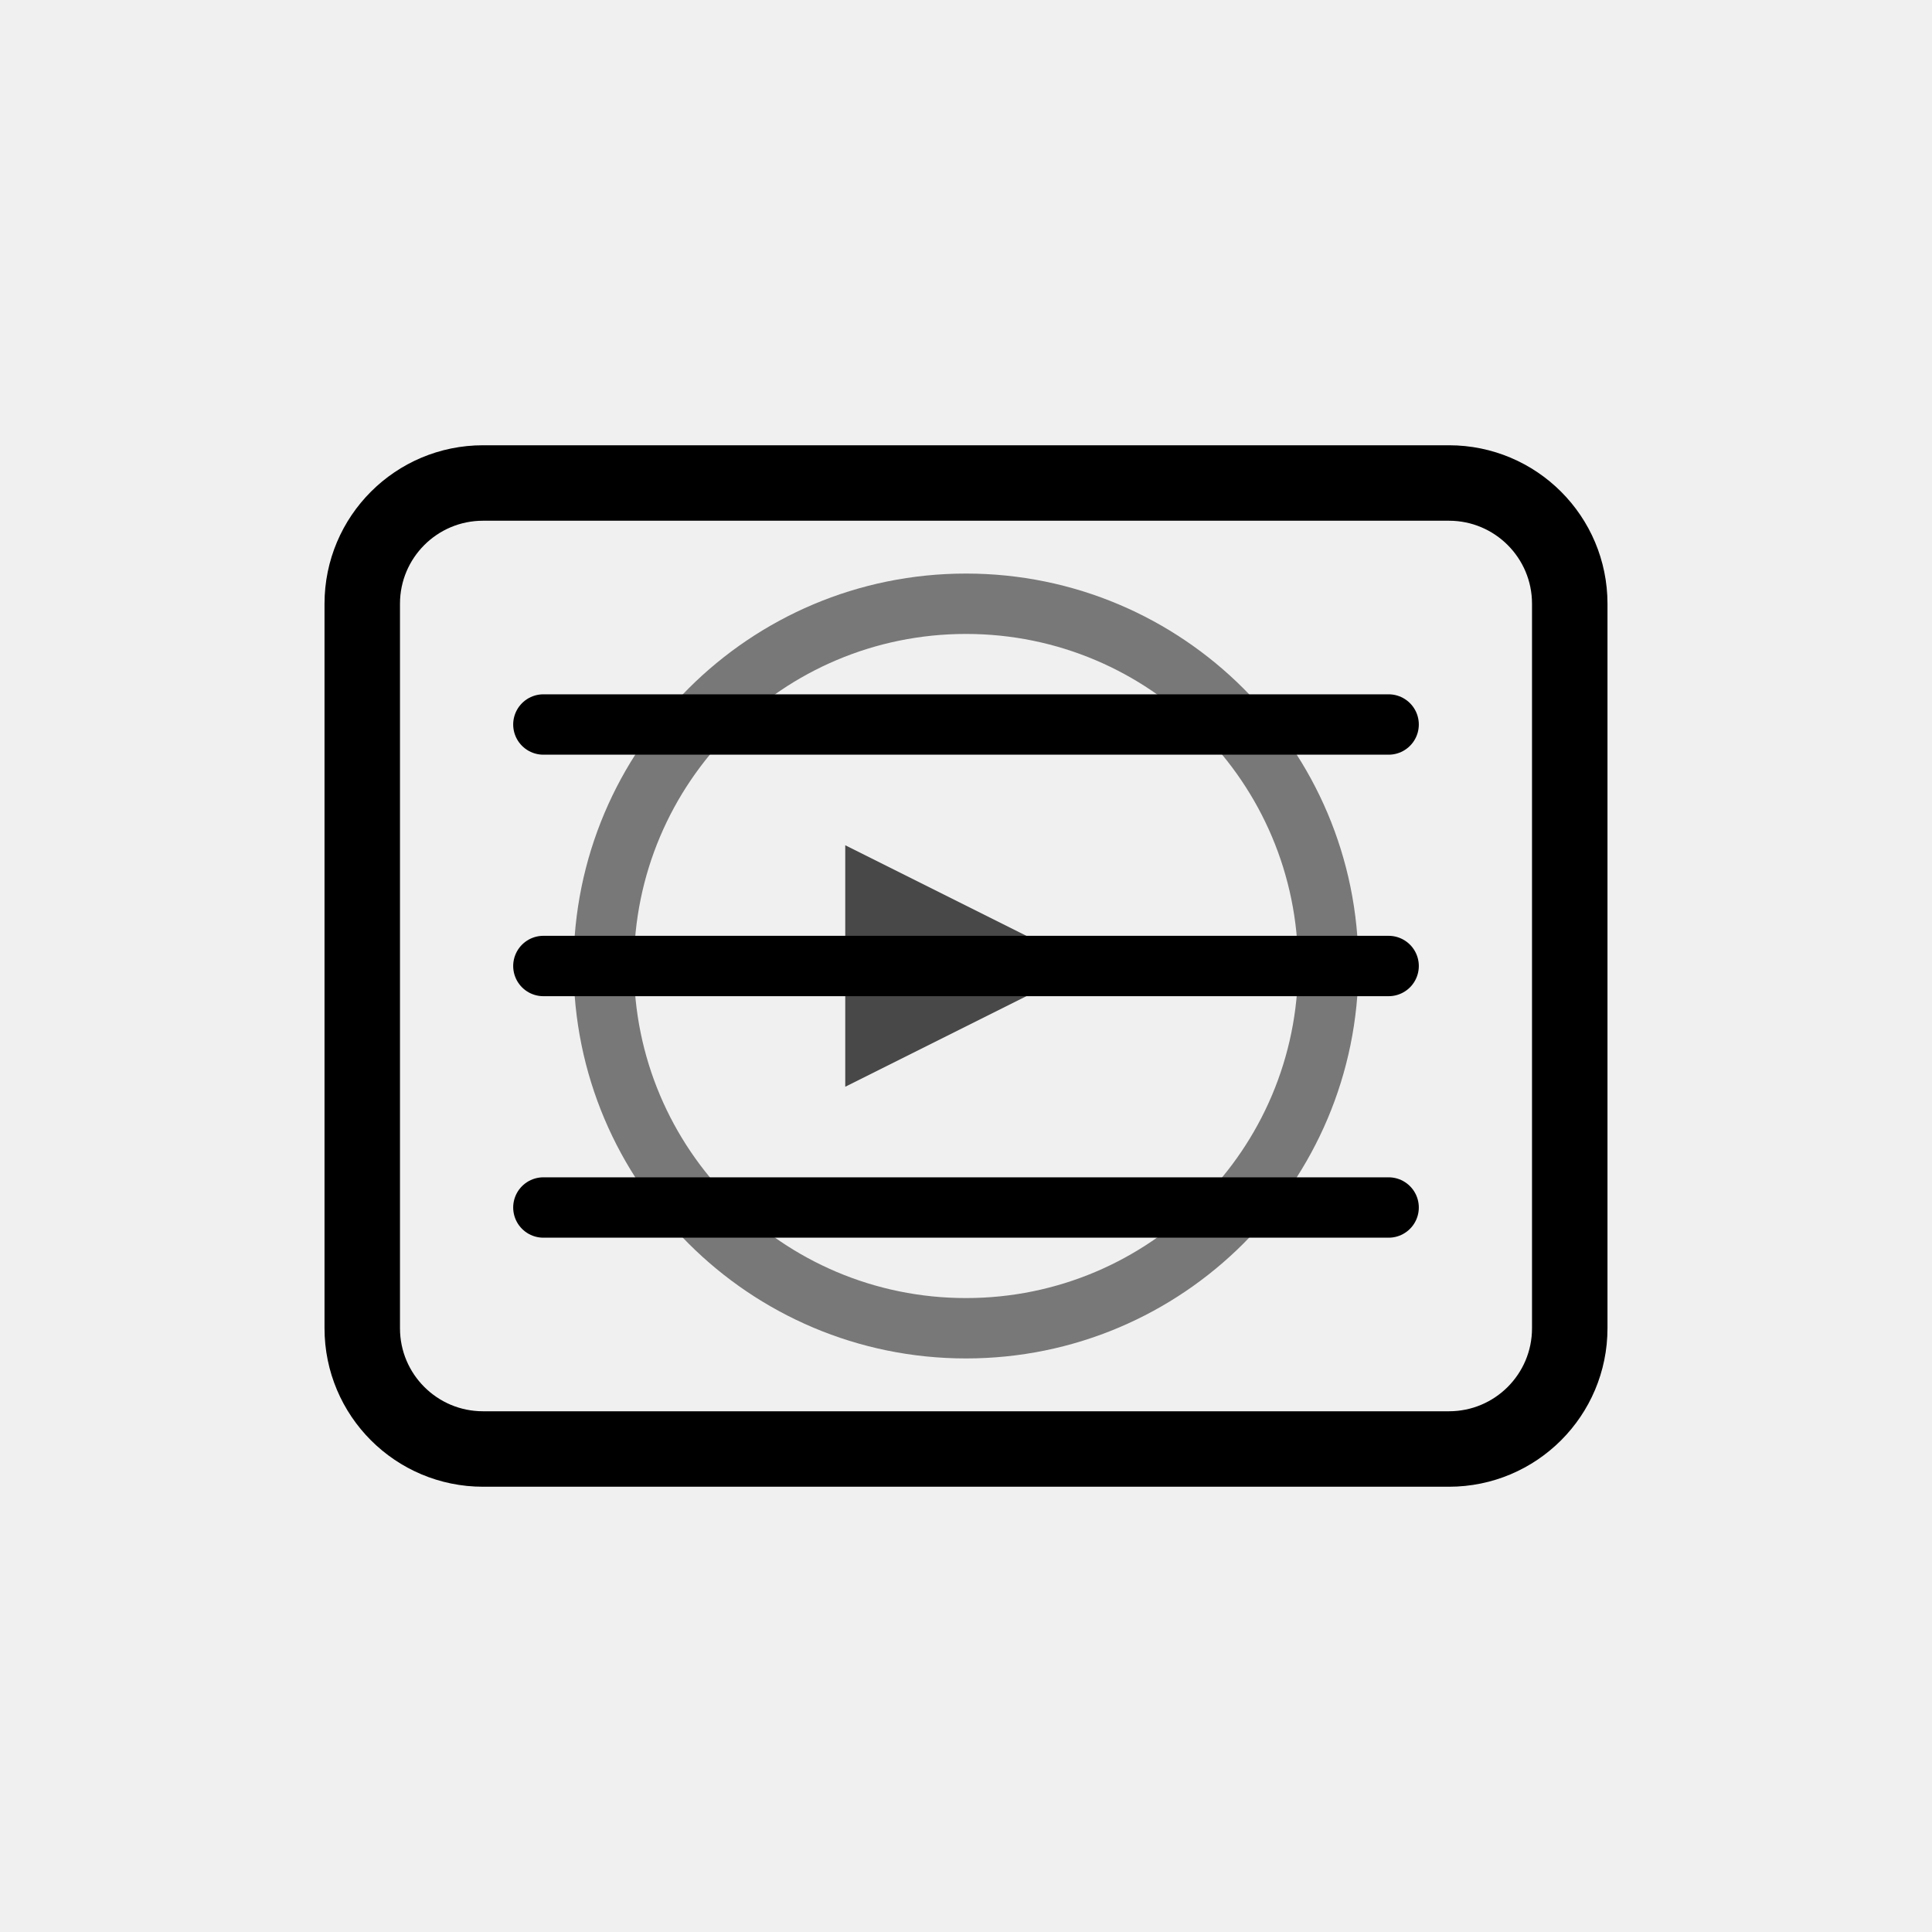
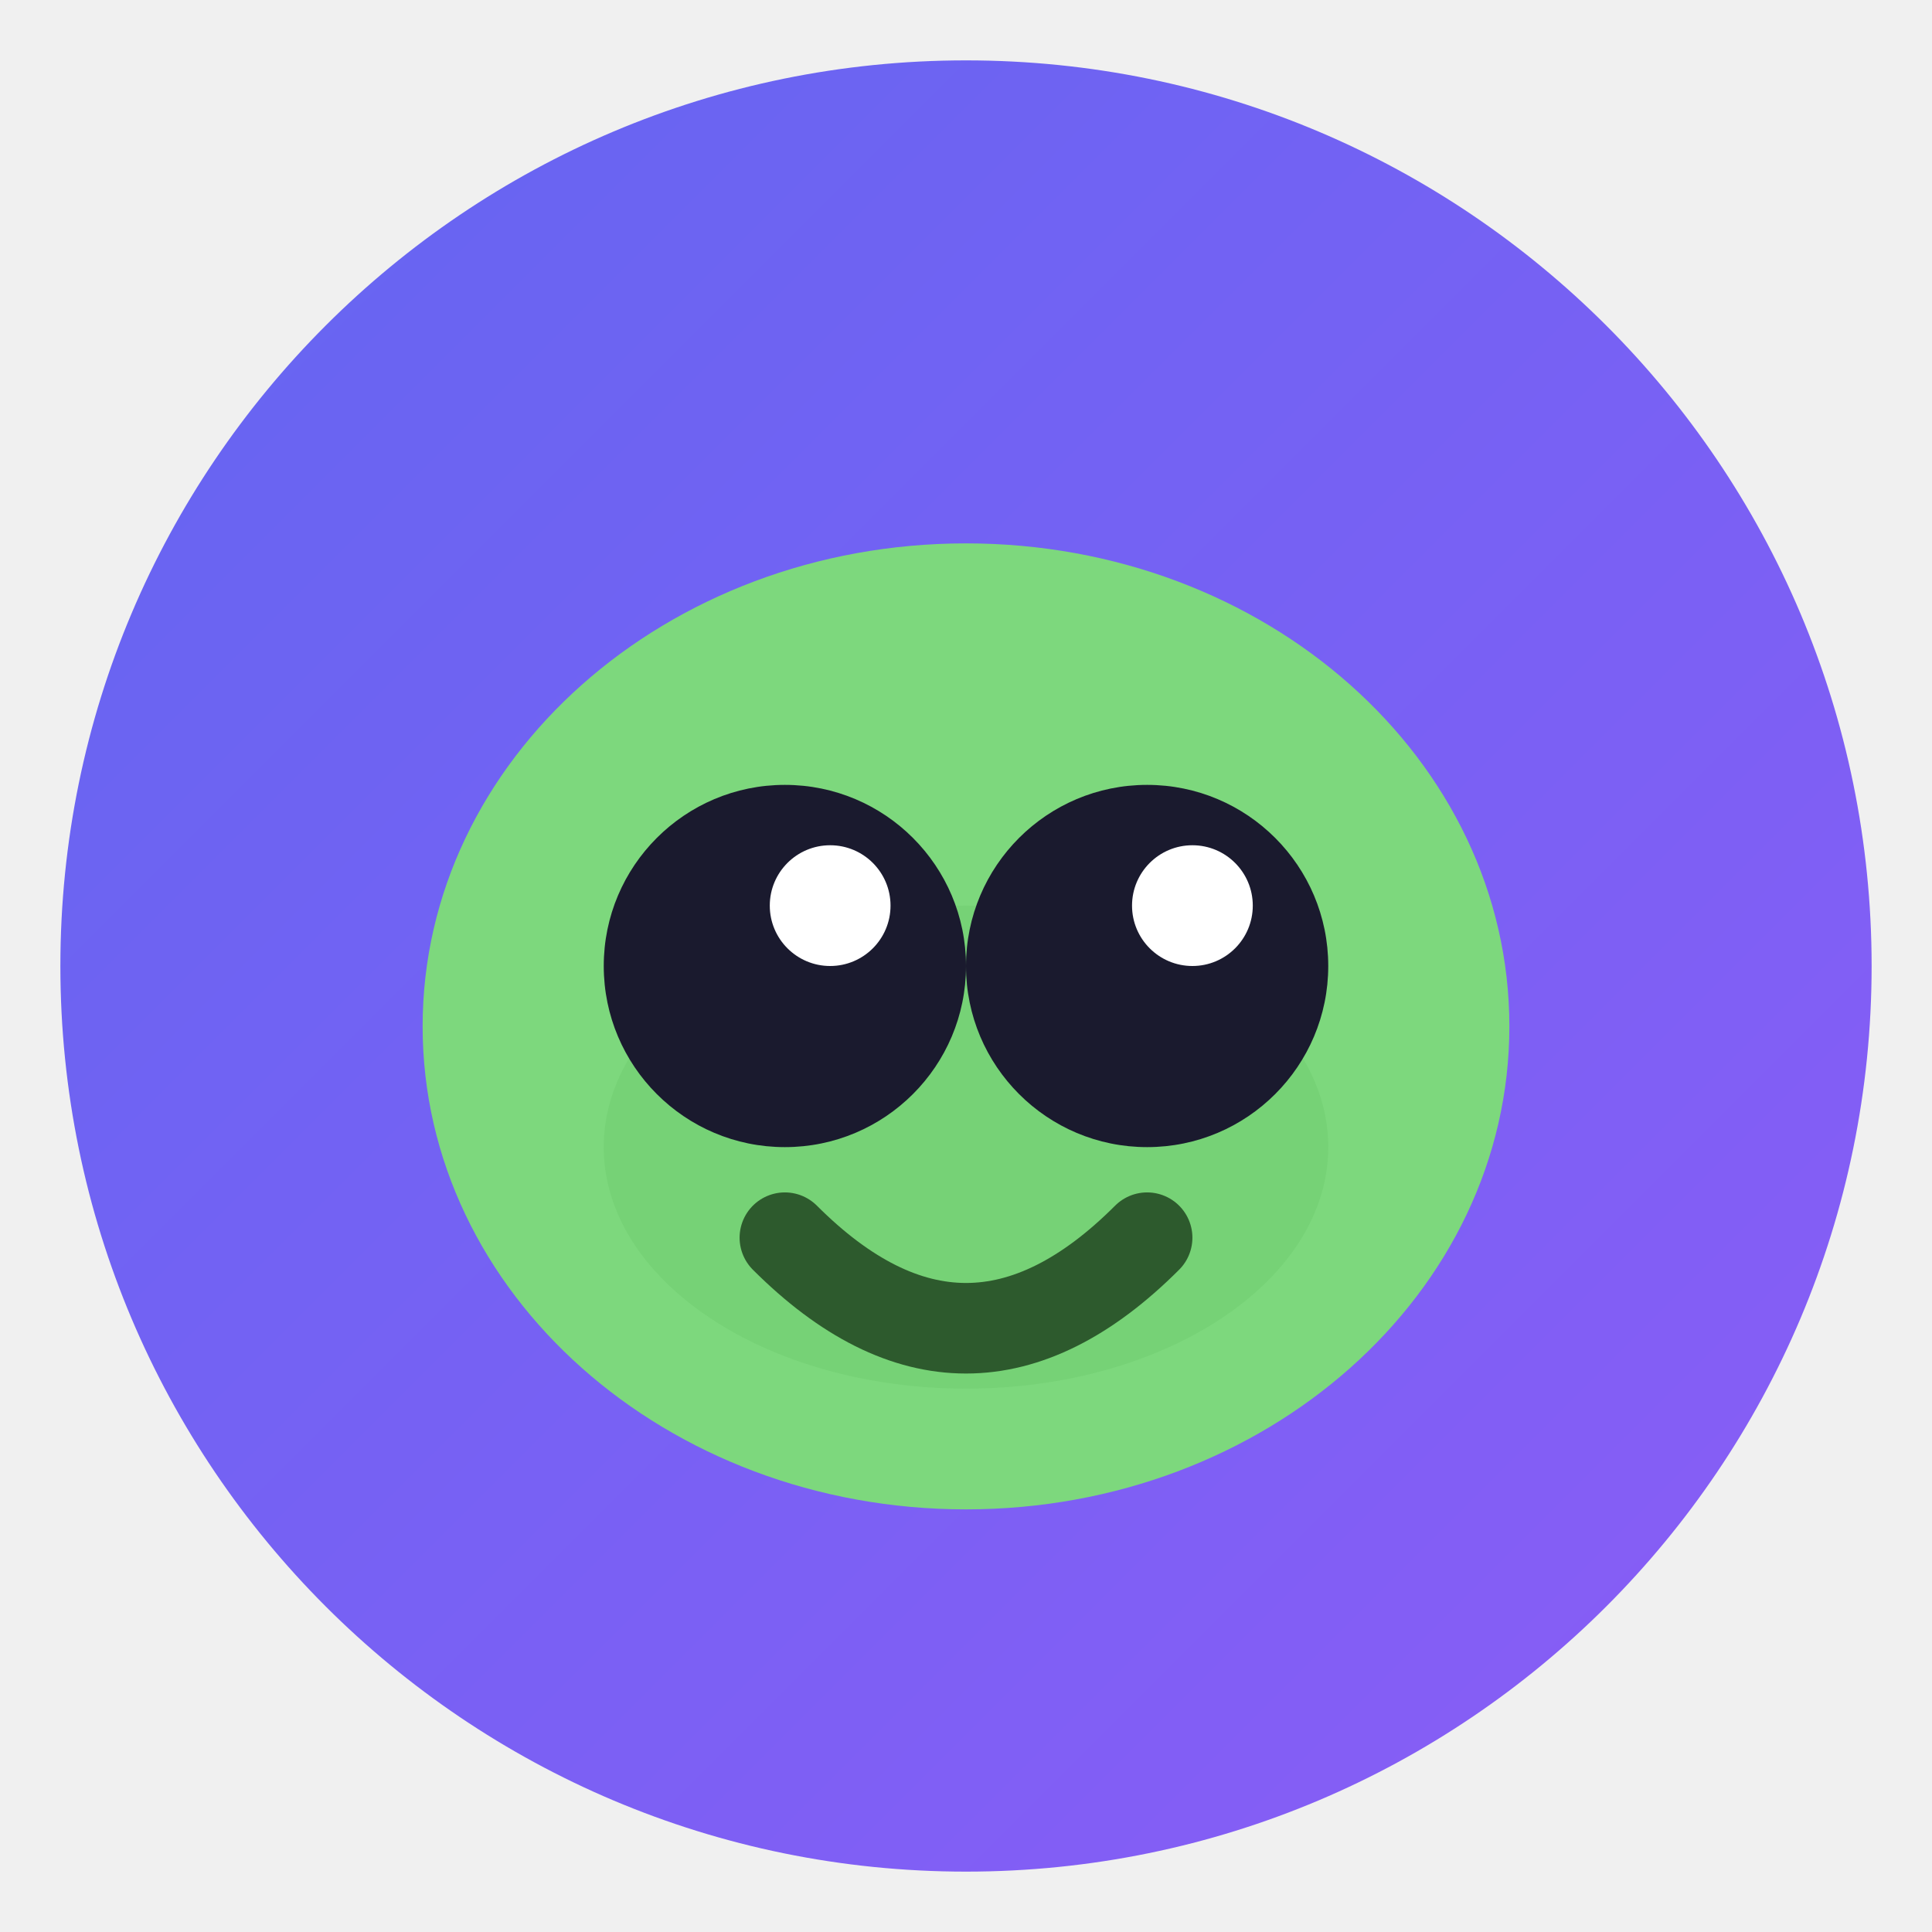
<svg xmlns="http://www.w3.org/2000/svg" width="64" height="64" viewBox="0 0 64 64" fill="none">
-   <rect x="12" y="16" width="40" height="32" rx="4" fill="none" stroke="currentColor" stroke-width="2.5" />
-   <line x1="18" y1="24" x2="46" y2="24" stroke="currentColor" stroke-width="2" stroke-linecap="round" />
-   <line x1="18" y1="32" x2="46" y2="32" stroke="currentColor" stroke-width="2" stroke-linecap="round" />
-   <line x1="18" y1="40" x2="46" y2="40" stroke="currentColor" stroke-width="2" stroke-linecap="round" />
-   <circle cx="32" cy="32" r="12" fill="none" stroke="currentColor" stroke-width="2" opacity="0.5" />
-   <path d="M 28 28 L 28 36 L 36 32 Z" fill="currentColor" opacity="0.7" />
+   <circle cx="32" cy="32" r="30" fill="url(#logo-gradient)" />
+   <g transform="translate(12, 14)">
+     <ellipse cx="20" cy="20" rx="18" ry="16" fill="#7dd87d" />
+     <ellipse cx="20" cy="24" rx="12" ry="8" fill="#6bc96b" opacity="0.4" />
+     <circle cx="14" cy="18" r="6" fill="#1a1a2e" />
+     <circle cx="26" cy="18" r="6" fill="#1a1a2e" />
+     <circle cx="15.5" cy="16" r="2" fill="white" />
+     <circle cx="27.5" cy="16" r="2" fill="white" />
+     <path d="M 14 27 Q 20 33 26 27" stroke="#2d5a2d" stroke-width="3" fill="none" stroke-linecap="round" />
+   </g>
+   <defs>
+     <linearGradient id="logo-gradient" x1="0%" y1="0%" x2="100%" y2="100%">
+       <stop offset="0%" stop-color="#6366f1" />
+       <stop offset="100%" stop-color="#8b5cf6" />
+     </linearGradient>
+   </defs>
</svg>
